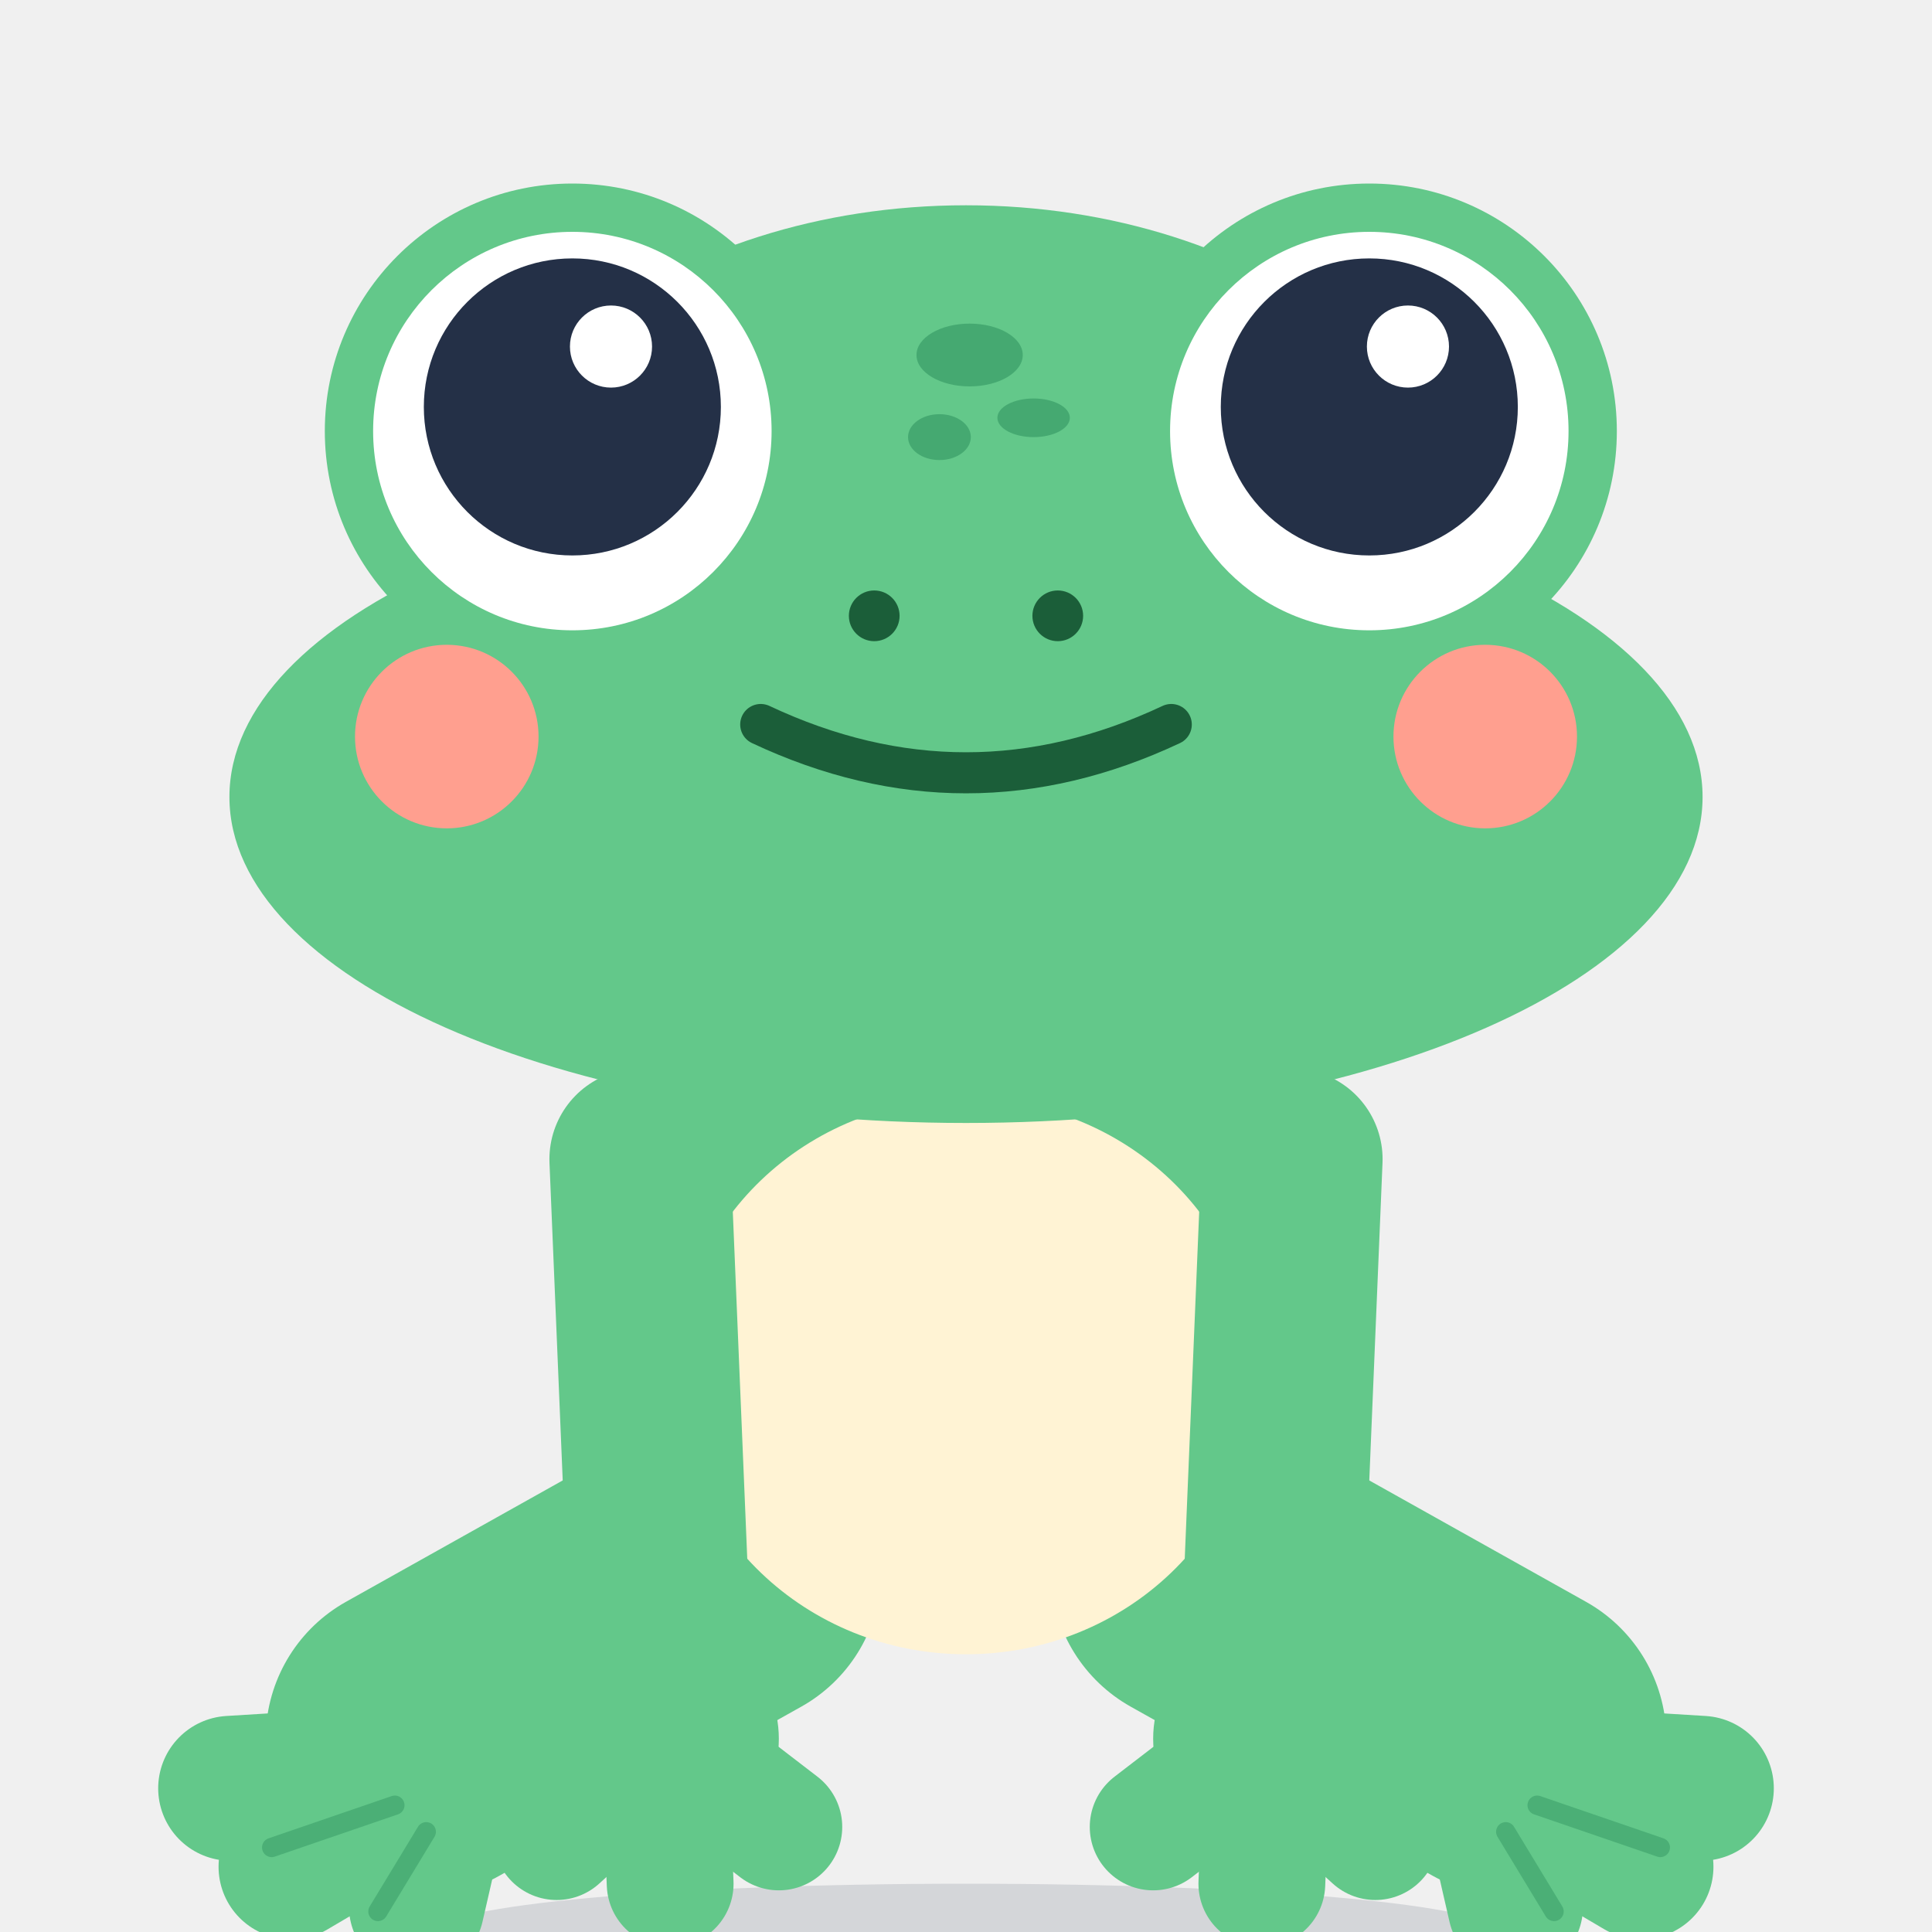
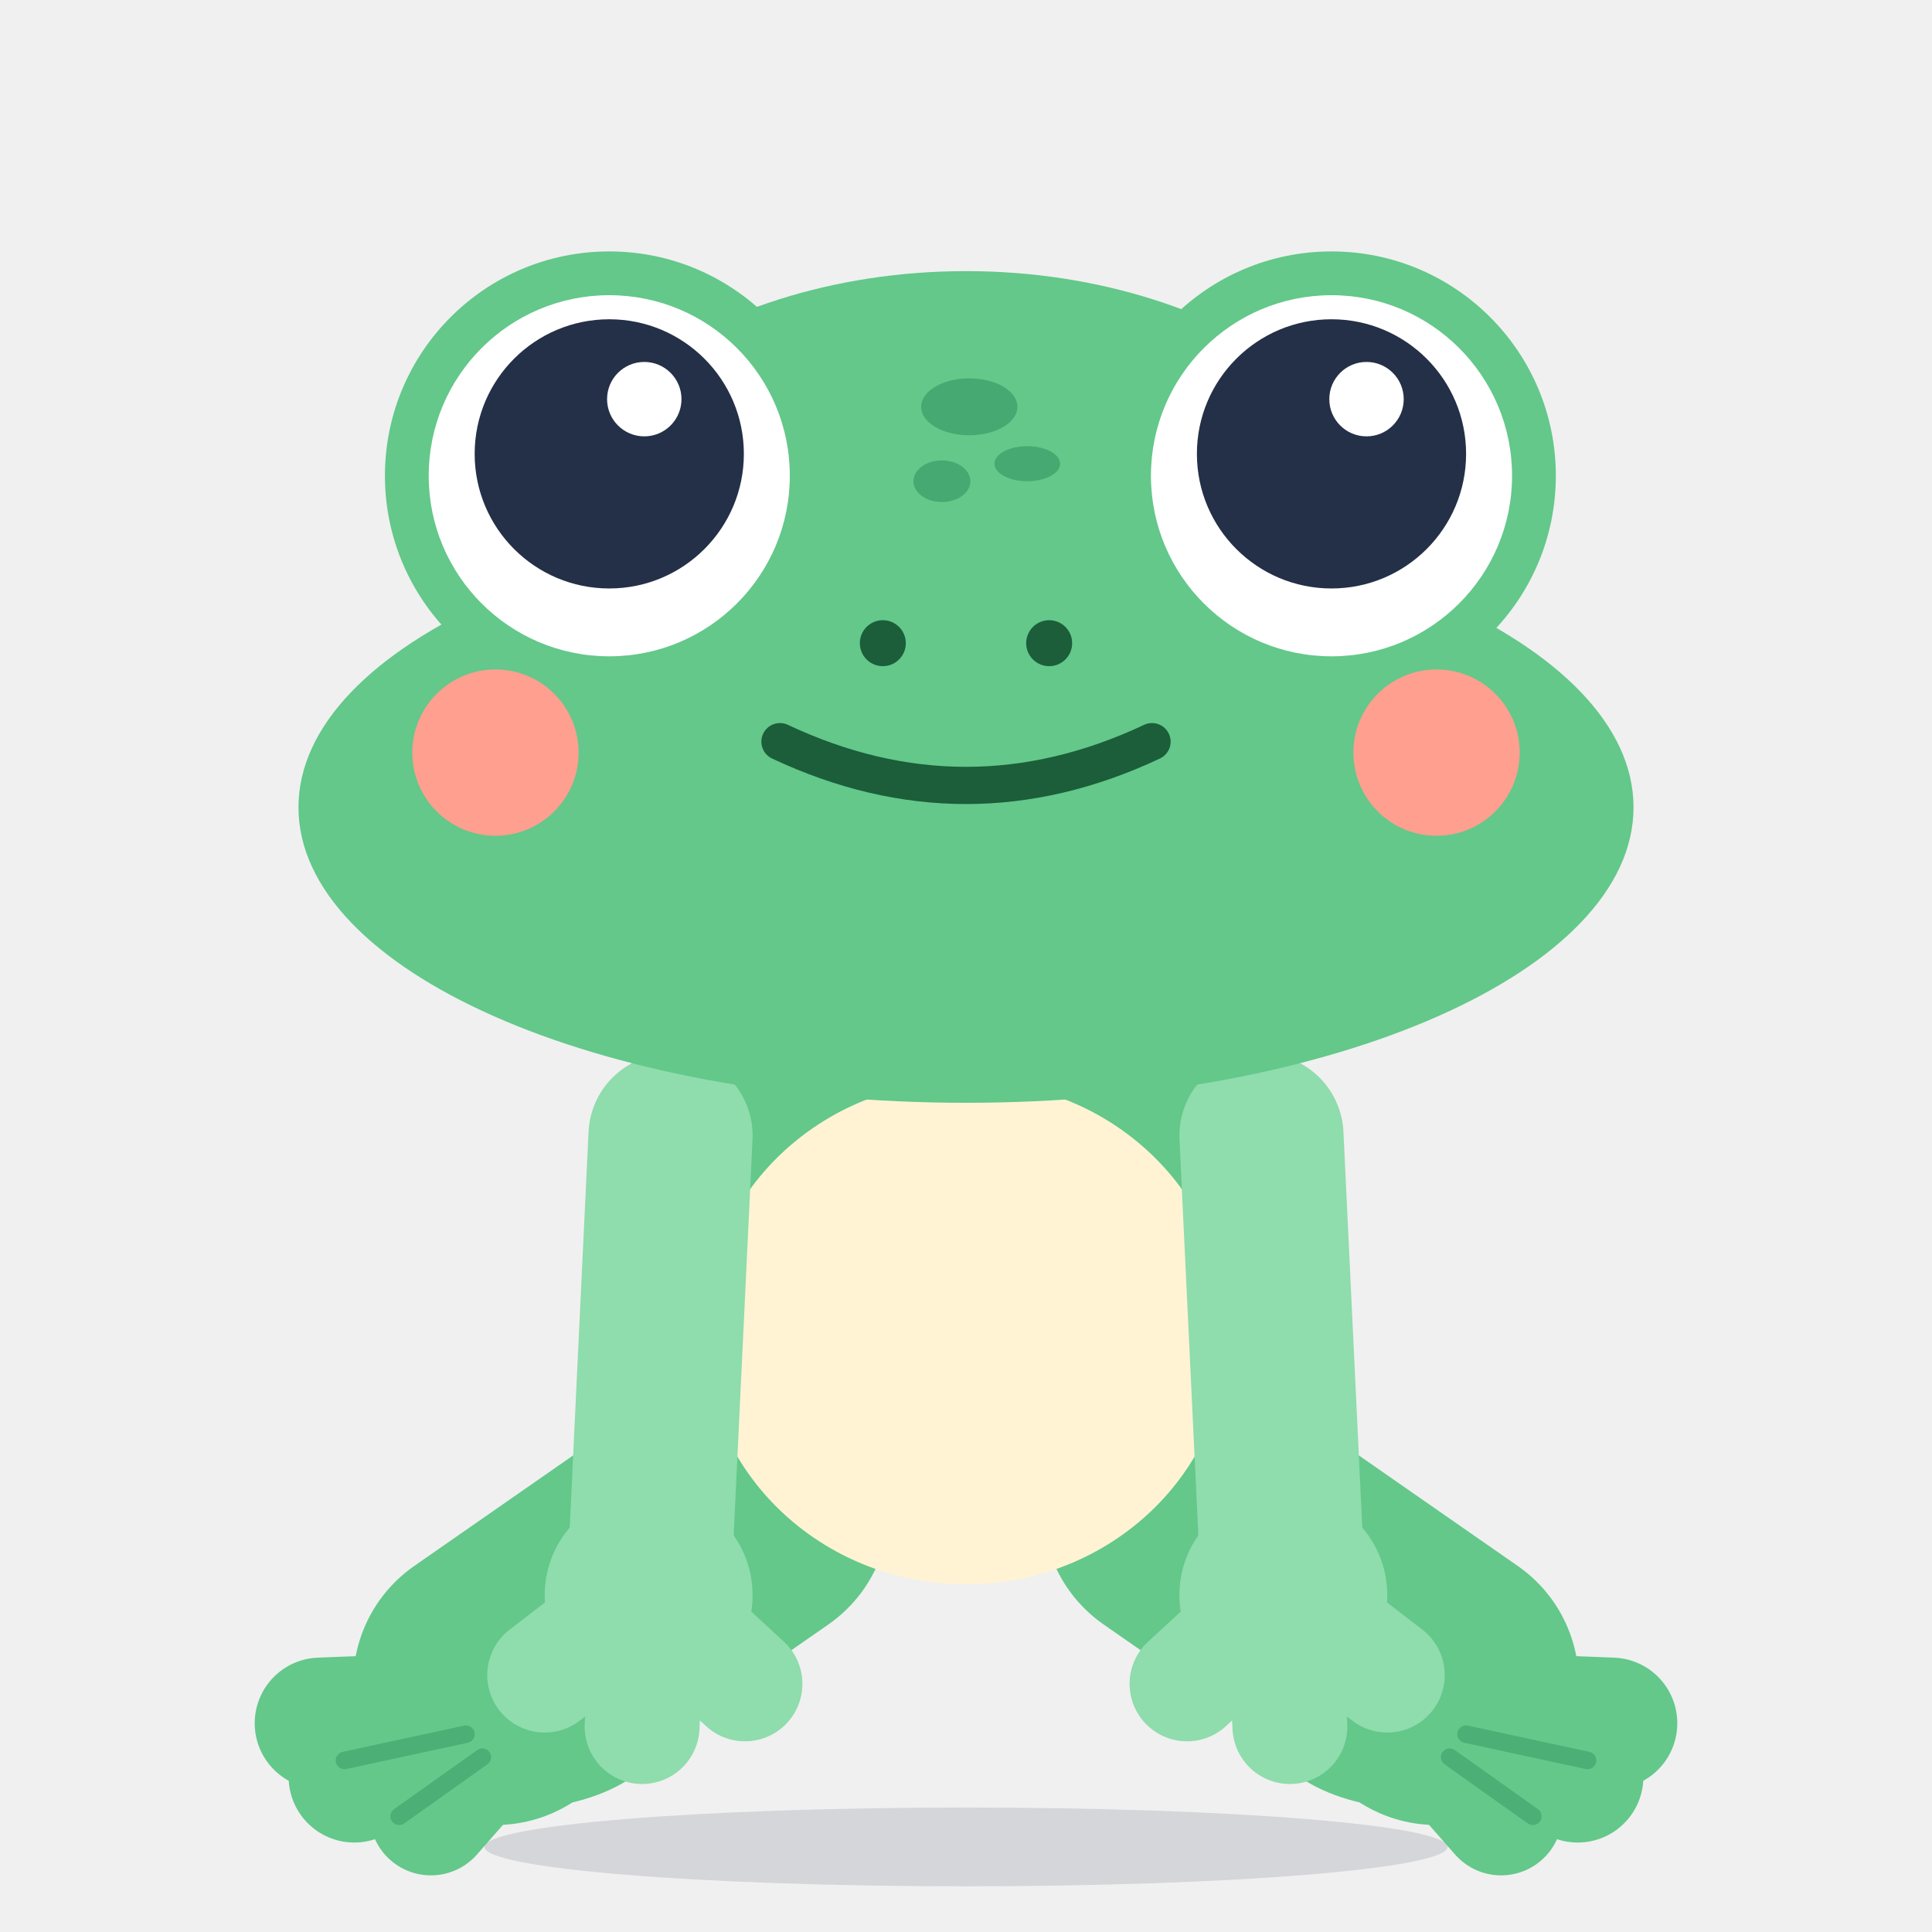
<svg xmlns="http://www.w3.org/2000/svg" viewBox="0 0 512 512" width="512" height="512">
-   <g transform="translate(16 0) scale(3.2)">
-     <ellipse cx="75" cy="160" rx="44" ry="4" fill="#243047" opacity="0.14" />
+   <g transform="translate(38.5 22.55) scale(2.9)">
+     <ellipse cx="75" cy="161.00" rx="44" ry="3.6" fill="#243047" opacity="0.140" />
    <g transform="translate(0 10) translate(75 100) rotate(0) translate(-75 -100)">
      <g>
-         <line x1="55" y1="120" x2="30" y2="134" stroke="#63C88A" stroke-width="26" stroke-linecap="round" />
-         <ellipse cx="32" cy="137" rx="14" ry="8.5" fill="#63C88A" />
-         <line x1="32" y1="137" x2="14.1" y2="138.1" stroke="#63C88A" stroke-width="12" stroke-linecap="round" />
-         <line x1="32" y1="137" x2="19.1" y2="144.6" stroke="#63C88A" stroke-width="12" stroke-linecap="round" />
-         <line x1="32" y1="137" x2="29.5" y2="147.9" stroke="#63C88A" stroke-width="11.2" stroke-linecap="round" />
-         <line x1="27.7" y1="139.5" x2="17.5" y2="143.0" stroke="#45A971" stroke-width="1.6" stroke-linecap="round" opacity="0.8" />
-         <line x1="30.3" y1="141.7" x2="26.3" y2="148.3" stroke="#45A971" stroke-width="1.6" stroke-linecap="round" opacity="0.8" />
+         <line x1="55" y1="120" x2="32" y2="136" stroke="#63C88A" stroke-width="26" stroke-linecap="round" />
+         <ellipse cx="34" cy="139" rx="14" ry="8.5" fill="#63C88A" />
+         <line x1="34" y1="139" x2="16.0" y2="139.7" stroke="#63C88A" stroke-width="12" stroke-linecap="round" />
+         <line x1="34" y1="139" x2="19.1" y2="144.6" stroke="#63C88A" stroke-width="12" stroke-linecap="round" />
+         <line x1="34" y1="139" x2="26.1" y2="148.0" stroke="#63C88A" stroke-width="11.2" stroke-linecap="round" />
+         <line x1="29.3" y1="140.7" x2="18.2" y2="143.1" stroke="#45A971" stroke-width="1.6" stroke-linecap="round" opacity="0.8" />
+         <line x1="30.8" y1="142.8" x2="23.2" y2="148.2" stroke="#45A971" stroke-width="1.6" stroke-linecap="round" opacity="0.8" />
      </g>
      <g>
-         <line x1="95" y1="120" x2="120" y2="134" stroke="#63C88A" stroke-width="26" stroke-linecap="round" />
-         <ellipse cx="118" cy="137" rx="14" ry="8.5" fill="#63C88A" />
-         <line x1="118" y1="137" x2="135.9" y2="138.1" stroke="#63C88A" stroke-width="12" stroke-linecap="round" />
-         <line x1="118" y1="137" x2="130.9" y2="144.6" stroke="#63C88A" stroke-width="12" stroke-linecap="round" />
-         <line x1="118" y1="137" x2="120.5" y2="147.9" stroke="#63C88A" stroke-width="11.2" stroke-linecap="round" />
-         <line x1="122.3" y1="139.5" x2="132.5" y2="143.0" stroke="#45A971" stroke-width="1.6" stroke-linecap="round" opacity="0.8" />
-         <line x1="119.7" y1="141.7" x2="123.7" y2="148.3" stroke="#45A971" stroke-width="1.6" stroke-linecap="round" opacity="0.8" />
+         <line x1="95" y1="120" x2="118" y2="136" stroke="#63C88A" stroke-width="26" stroke-linecap="round" />
+         <ellipse cx="116" cy="139" rx="14" ry="8.5" fill="#63C88A" />
+         <line x1="116" y1="139" x2="134.0" y2="139.7" stroke="#63C88A" stroke-width="12" stroke-linecap="round" />
+         <line x1="116" y1="139" x2="130.9" y2="144.6" stroke="#63C88A" stroke-width="12" stroke-linecap="round" />
+         <line x1="116" y1="139" x2="123.9" y2="148.0" stroke="#63C88A" stroke-width="11.2" stroke-linecap="round" />
+         <line x1="120.7" y1="140.7" x2="131.8" y2="143.1" stroke="#45A971" stroke-width="1.6" stroke-linecap="round" opacity="0.8" />
+         <line x1="119.2" y1="142.8" x2="126.8" y2="148.2" stroke="#45A971" stroke-width="1.6" stroke-linecap="round" opacity="0.8" />
      </g>
      <path d="M 46 59.4 H 104 V 99.6 A 26 26 0 0 1 78 125.6 H 72 A 26 26 0 0 1 46 99.6 Z" fill="#63C88A" />
      <ellipse cx="75" cy="104" rx="24" ry="23" fill="#FFF3D4" />
      <g>
-         <line x1="48" y1="86" x2="50" y2="134" stroke="#63C88A" stroke-width="15" stroke-linecap="round" />
-         <circle cx="50" cy="134" r="9.5" fill="#63C88A" />
-         <line x1="50" y1="134" x2="59.5" y2="141.3" stroke="#63C88A" stroke-width="10.5" stroke-linecap="round" />
-         <line x1="50" y1="134" x2="50.5" y2="146.0" stroke="#63C88A" stroke-width="10.5" stroke-linecap="round" />
-         <line x1="50" y1="134" x2="41.1" y2="142.1" stroke="#63C88A" stroke-width="10.5" stroke-linecap="round" />
+         <line x1="48" y1="86" x2="46" y2="128" stroke="#8FDCAC" stroke-width="15" stroke-linecap="round" />
+         <circle cx="46" cy="128" r="9.5" fill="#8FDCAC" />
+         <line x1="46" y1="128" x2="54.8" y2="136.1" stroke="#8FDCAC" stroke-width="10.5" stroke-linecap="round" />
+         <line x1="46" y1="128" x2="45.4" y2="140.0" stroke="#8FDCAC" stroke-width="10.5" stroke-linecap="round" />
+         <line x1="46" y1="128" x2="36.5" y2="135.3" stroke="#8FDCAC" stroke-width="10.5" stroke-linecap="round" />
      </g>
      <g>
-         <line x1="102" y1="86" x2="100" y2="134" stroke="#63C88A" stroke-width="15" stroke-linecap="round" />
-         <circle cx="100" cy="134" r="9.5" fill="#63C88A" />
-         <line x1="100" y1="134" x2="108.9" y2="142.1" stroke="#63C88A" stroke-width="10.5" stroke-linecap="round" />
-         <line x1="100" y1="134" x2="99.5" y2="146.0" stroke="#63C88A" stroke-width="10.5" stroke-linecap="round" />
-         <line x1="100" y1="134" x2="90.5" y2="141.3" stroke="#63C88A" stroke-width="10.5" stroke-linecap="round" />
+         <line x1="102" y1="86" x2="104" y2="128" stroke="#8FDCAC" stroke-width="15" stroke-linecap="round" />
+         <circle cx="104" cy="128" r="9.5" fill="#8FDCAC" />
+         <line x1="104" y1="128" x2="113.5" y2="135.3" stroke="#8FDCAC" stroke-width="10.5" stroke-linecap="round" />
+         <line x1="104" y1="128" x2="104.6" y2="140.0" stroke="#8FDCAC" stroke-width="10.5" stroke-linecap="round" />
+         <line x1="104" y1="128" x2="95.2" y2="136.1" stroke="#8FDCAC" stroke-width="10.5" stroke-linecap="round" />
      </g>
      <g transform="rotate(0 75 50)">
        <ellipse cx="75" cy="40" rx="44" ry="33" fill="#63C88A" />
        <ellipse cx="75" cy="56" rx="61" ry="27" fill="#63C88A" />
        <circle cx="42.4" cy="25.7" r="20.5" fill="#63C88A" />
        <circle cx="108.4" cy="25.7" r="20.5" fill="#63C88A" />
      </g>
      <g transform="rotate(0 75 50)">
        <ellipse cx="75.3" cy="19.4" rx="4.4" ry="2.6" fill="#45A971" />
        <ellipse cx="72.8" cy="26.2" rx="2.6" ry="1.9" fill="#45A971" />
        <ellipse cx="80.6" cy="24.6" rx="3.0" ry="1.6" fill="#45A971" />
        <g>
          <clipPath id="eyeClip42">
            <circle cx="42.4" cy="25.7" r="16.5" />
          </clipPath>
          <circle cx="42.4" cy="25.7" r="16.5" fill="#FFFFFF" />
          <g clip-path="url(#eyeClip42)">
            <circle cx="42.4" cy="23.7" r="12.3" fill="#243047" />
            <circle cx="45.6" cy="18.7" r="3.4" fill="#FFFFFF" />
          </g>
        </g>
        <g>
          <clipPath id="eyeClip108">
            <circle cx="108.4" cy="25.7" r="16.5" />
          </clipPath>
          <circle cx="108.4" cy="25.7" r="16.5" fill="#FFFFFF" />
          <g clip-path="url(#eyeClip108)">
            <circle cx="108.4" cy="23.7" r="12.3" fill="#243047" />
            <circle cx="111.6" cy="18.7" r="3.4" fill="#FFFFFF" />
          </g>
        </g>
        <circle cx="32" cy="51" r="7.6" fill="#FF9F8F" />
        <circle cx="118" cy="51" r="7.6" fill="#FF9F8F" />
        <circle cx="67.4" cy="41" r="2.1" fill="#1B5E39" />
        <circle cx="82.6" cy="41" r="2.1" fill="#1B5E39" />
        <path d="M 58 50 Q 75 58 92 50" fill="none" stroke="#1B5E39" stroke-width="3.4" stroke-linecap="round" />
      </g>
    </g>
  </g>
</svg>
